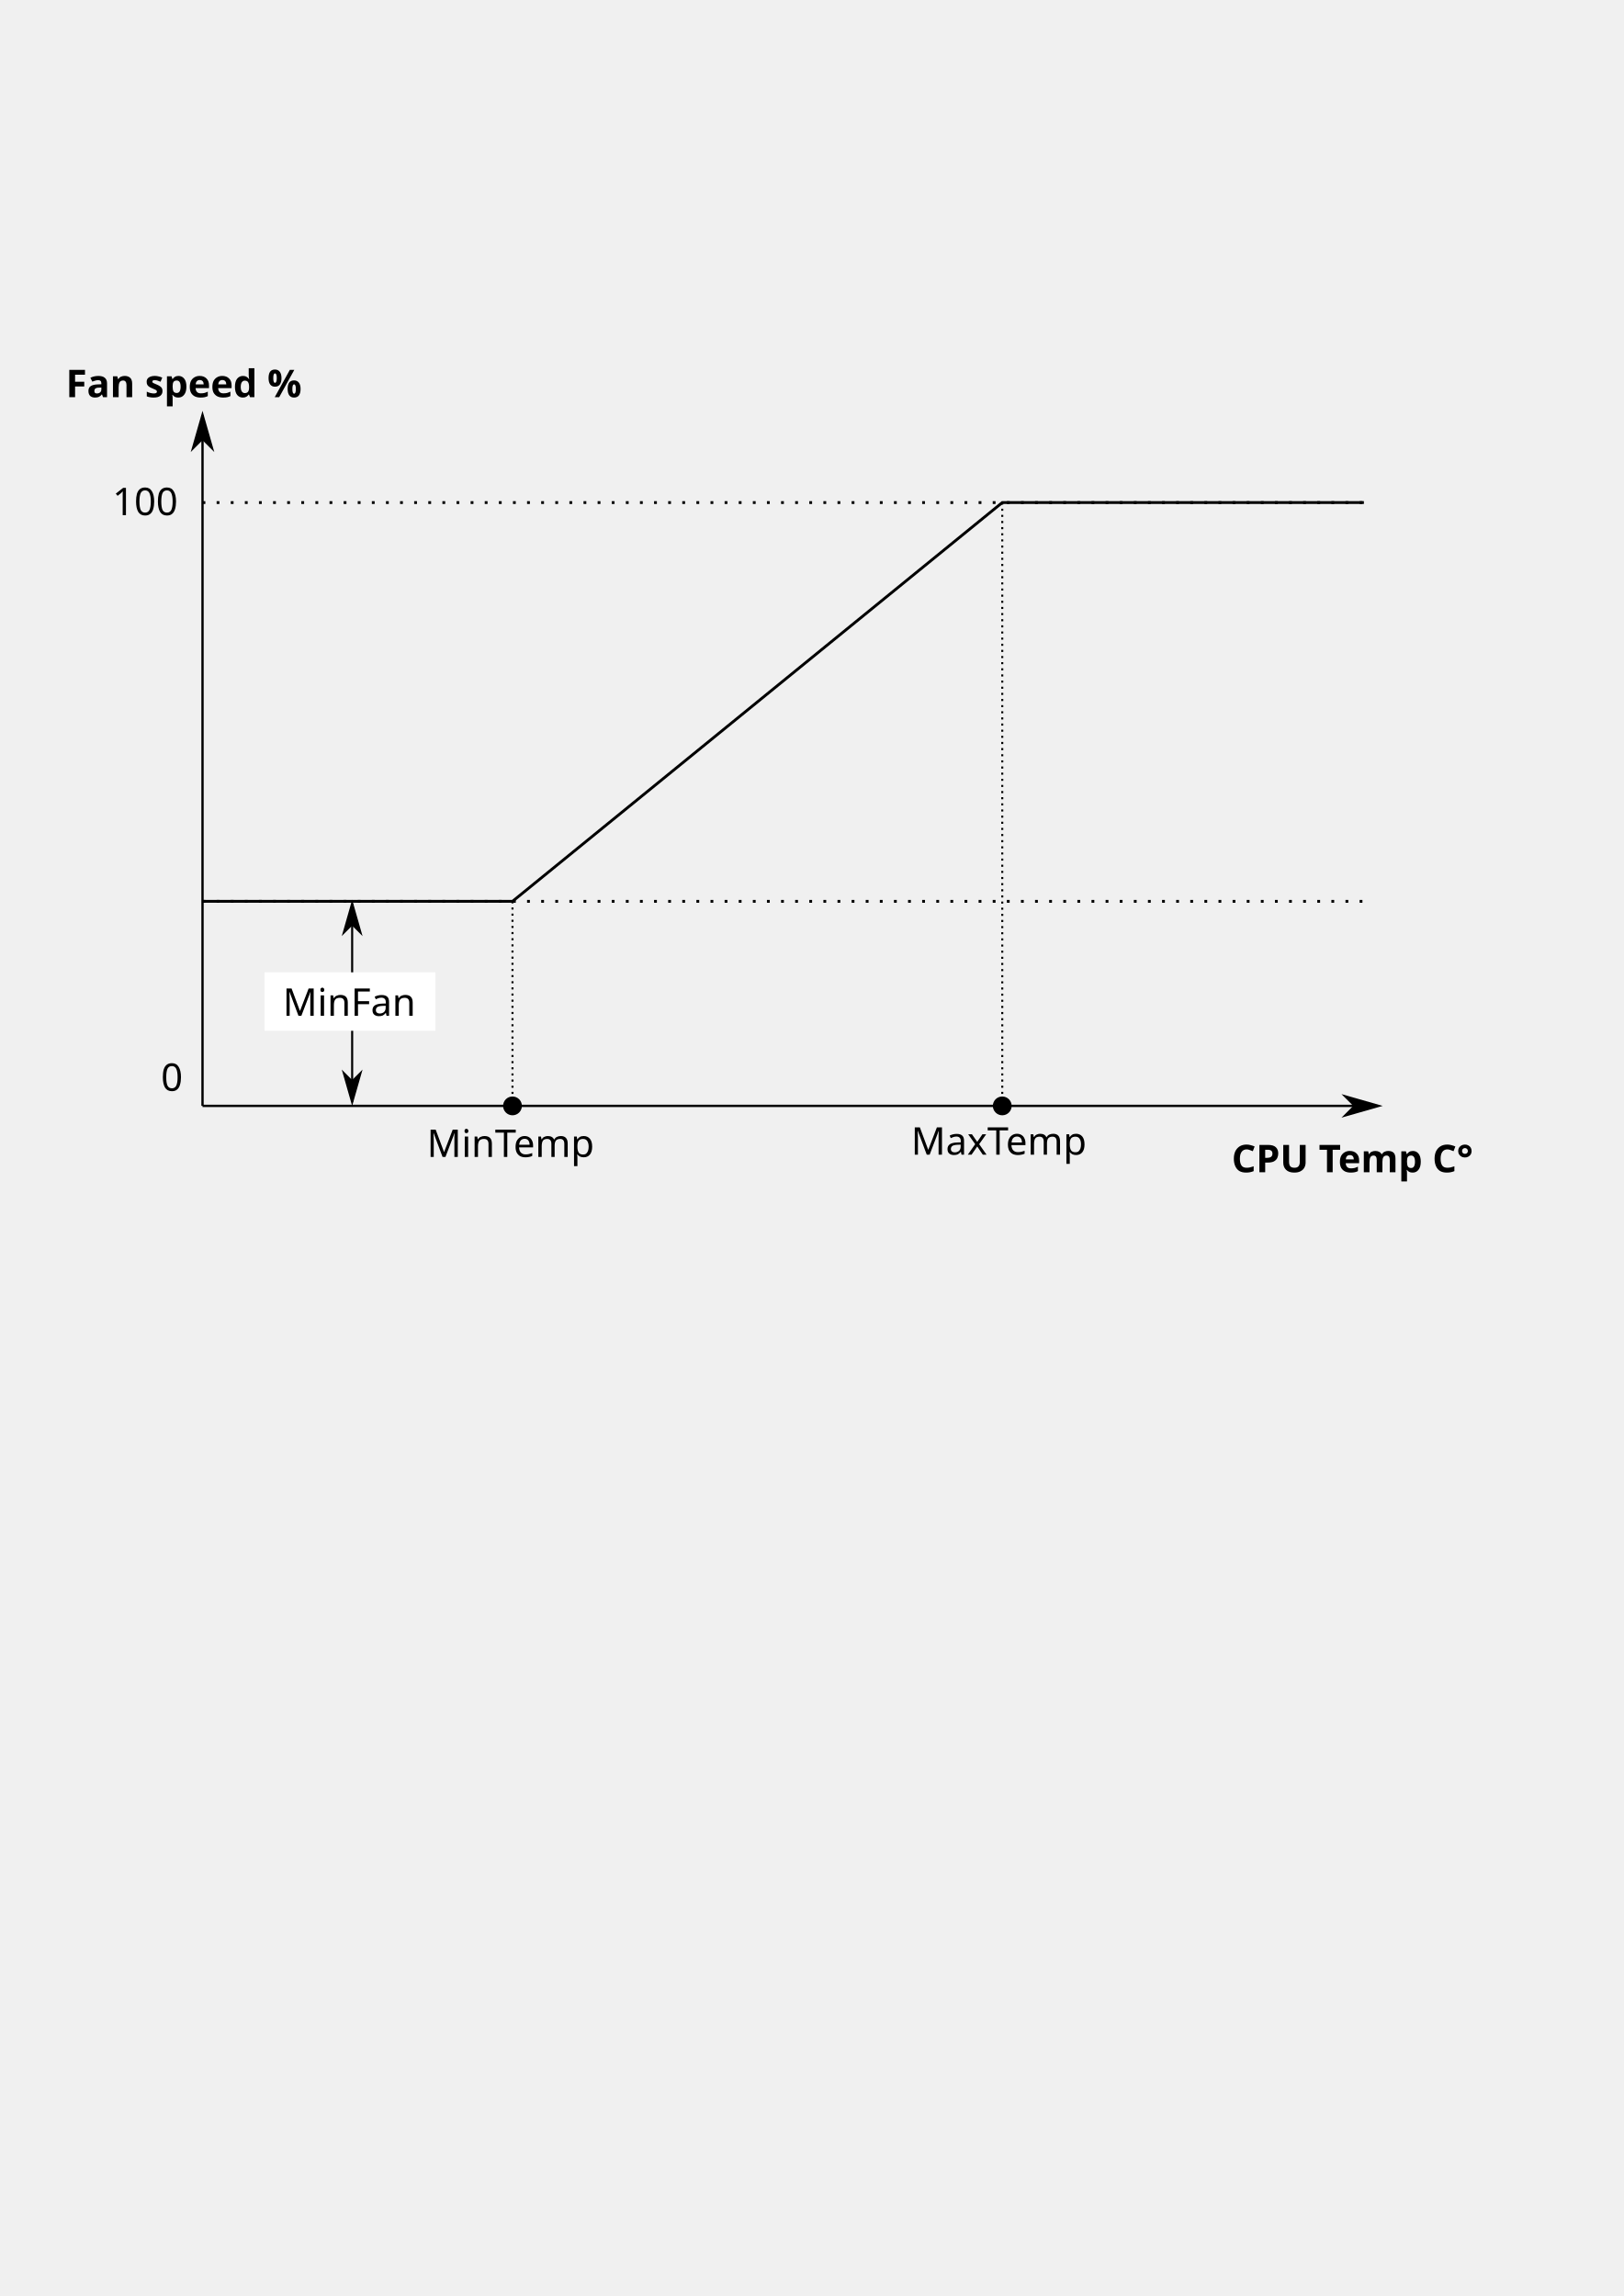
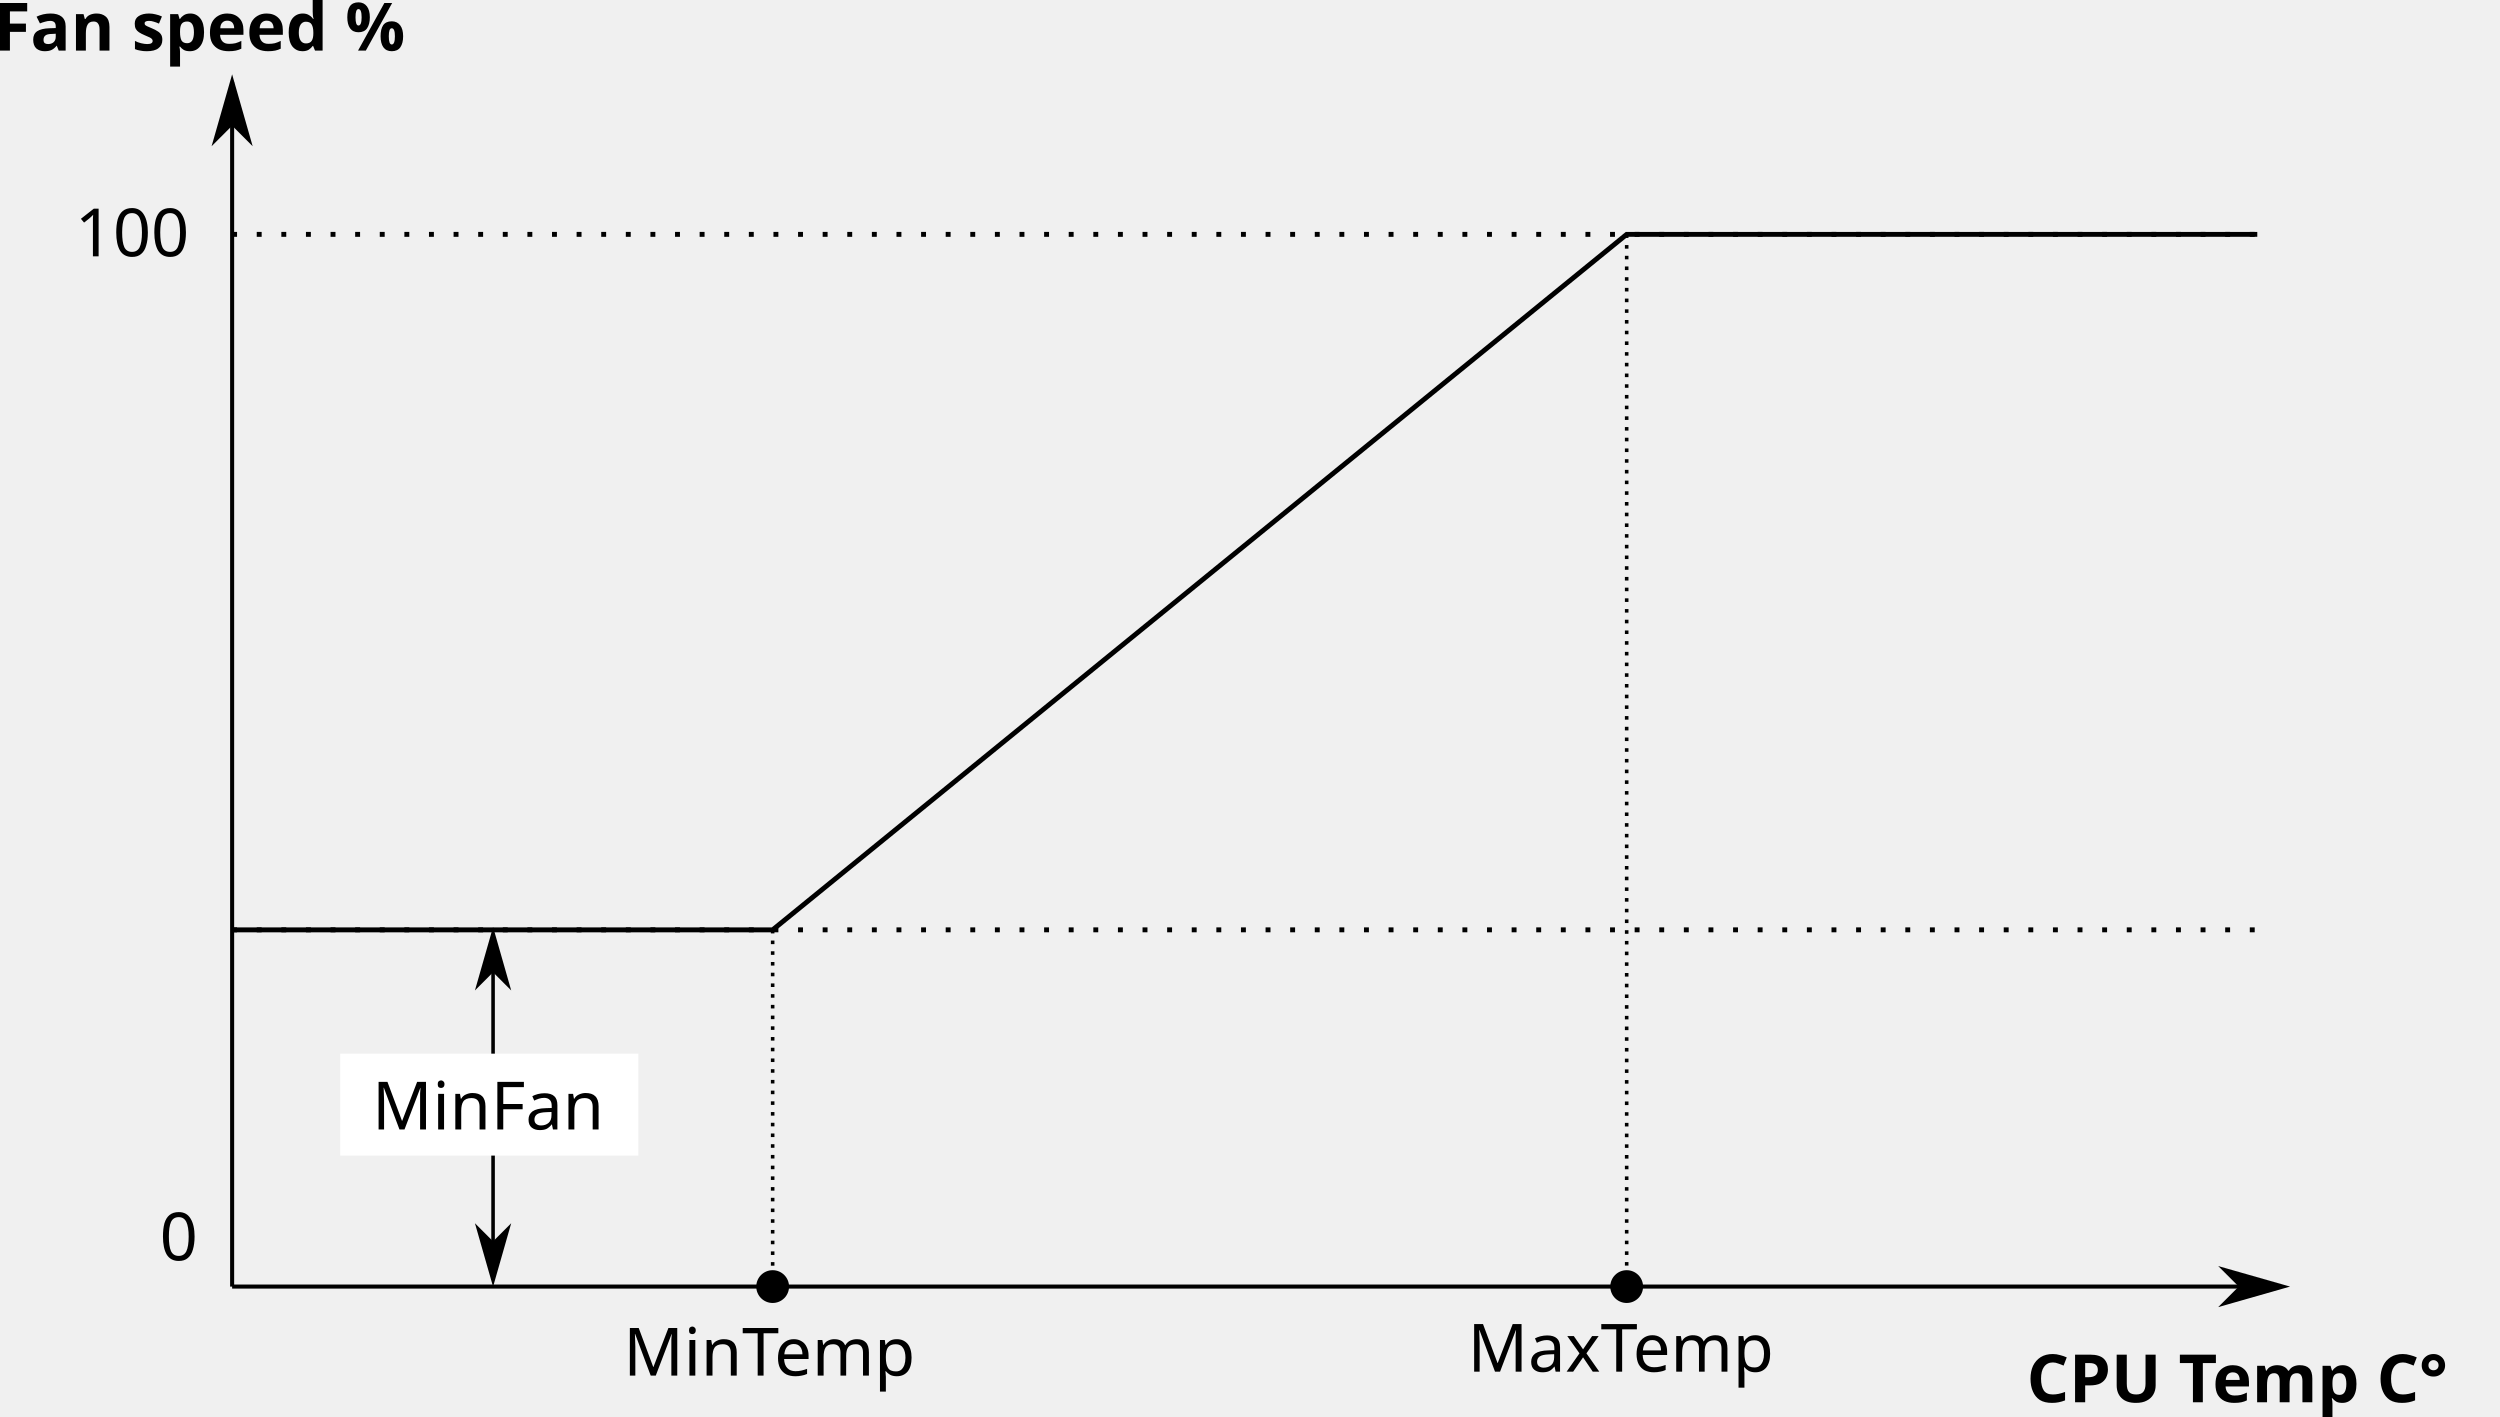
- <svg xmlns="http://www.w3.org/2000/svg" id="svg8" version="1.1" viewBox="0 0 210 297" height="297mm" width="210mm">
+ <svg xmlns="http://www.w3.org/2000/svg" id="svg8" version="1.1" viewBox="0 0 185.425 105.032" height="105.032mm" width="185.425mm">
  <defs id="defs2">
-     <marker orient="auto" refY="0.0" refX="0.0" id="marker5189" style="overflow:visible">
-       <path id="path5187" d="M 0.0,0.0 L 5.0,-5.0 L -12.5,0.0 L 5.0,5.0 L 0.0,0.0 z " style="fill-rule:evenodd;stroke:#000000;stroke-width:1pt;stroke-opacity:1;fill:#000000;fill-opacity:1" transform="scale(0.8) translate(12.5,0)" />
+     <marker orient="auto" refY="0" refX="0" id="marker5189" style="overflow:visible">
+       <path id="path5187" d="M 0,0 5,-5 -12.5,0 5,5 Z" style="fill:#000000;fill-opacity:1;fill-rule:evenodd;stroke:#000000;stroke-width:1pt;stroke-opacity:1" transform="matrix(0.8,0,0,0.8,10,0)" />
    </marker>
-     <marker style="overflow:visible" id="Arrow1Lstart" refX="0.0" refY="0.0" orient="auto">
-       <path transform="scale(0.8) translate(12.5,0)" style="fill-rule:evenodd;stroke:#000000;stroke-width:1pt;stroke-opacity:1;fill:#000000;fill-opacity:1" d="M 0.0,0.0 L 5.0,-5.0 L -12.5,0.0 L 5.0,5.0 L 0.0,0.0 z " id="path4526" />
+     <marker style="overflow:visible" id="Arrow1Lstart" refX="0" refY="0" orient="auto">
+       <path transform="matrix(0.8,0,0,0.8,10,0)" style="fill:#000000;fill-opacity:1;fill-rule:evenodd;stroke:#000000;stroke-width:1pt;stroke-opacity:1" d="M 0,0 5,-5 -12.5,0 5,5 Z" id="path4526" />
    </marker>
-     <marker style="overflow:visible;" id="marker4810" refX="0.0" refY="0.0" orient="auto">
-       <path transform="scale(0.8) rotate(180) translate(12.5,0)" style="fill-rule:evenodd;stroke:#000000;stroke-width:1pt;stroke-opacity:1;fill:#000000;fill-opacity:1" d="M 0.0,0.0 L 5.0,-5.0 L -12.5,0.0 L 5.0,5.0 L 0.0,0.0 z " id="path4808" />
+     <marker style="overflow:visible" id="marker4810" refX="0" refY="0" orient="auto">
+       <path transform="matrix(-0.8,0,0,-0.8,-10,0)" style="fill:#000000;fill-opacity:1;fill-rule:evenodd;stroke:#000000;stroke-width:1pt;stroke-opacity:1" d="M 0,0 5,-5 -12.5,0 5,5 Z" id="path4808" />
    </marker>
-     <marker style="overflow:visible;" id="Arrow1Lend" refX="0.0" refY="0.0" orient="auto">
-       <path transform="scale(0.8) rotate(180) translate(12.5,0)" style="fill-rule:evenodd;stroke:#000000;stroke-width:1pt;stroke-opacity:1;fill:#000000;fill-opacity:1" d="M 0.0,0.0 L 5.0,-5.0 L -12.5,0.0 L 5.0,5.0 L 0.0,0.0 z " id="path4529" />
+     <marker style="overflow:visible" id="Arrow1Lend" refX="0" refY="0" orient="auto">
+       <path transform="matrix(-0.8,0,0,-0.8,-10,0)" style="fill:#000000;fill-opacity:1;fill-rule:evenodd;stroke:#000000;stroke-width:1pt;stroke-opacity:1" d="M 0,0 5,-5 -12.5,0 5,5 Z" id="path4529" />
    </marker>
  </defs>
-   <g id="layer1">
-     <path id="path10" d="m 26.192,143.053 c 152.334,0 152.056,0 152.056,0" style="fill:none;stroke:#000000;stroke-width:0.3;stroke-linecap:butt;stroke-linejoin:miter;stroke-opacity:1;marker-end:url(#Arrow1Lstart);stroke-miterlimit:4;stroke-dasharray:none" />
+   <g id="layer1" transform="translate(-8.975032,-47.6269)">
+     <path id="path10" d="m 26.192,143.053 c 152.334,0 152.056,0 152.056,0" style="fill:none;stroke:#000000;stroke-width:0.3;stroke-linecap:butt;stroke-linejoin:miter;stroke-miterlimit:4;stroke-dasharray:none;stroke-opacity:1;marker-end:url(#Arrow1Lstart)" />
    <path id="path12" d="m 26.192,143.053 c 0,-89.33 0,-89.33 0,-89.33" style="fill:none;stroke:#000000;stroke-width:0.3;stroke-linecap:butt;stroke-linejoin:miter;stroke-miterlimit:4;stroke-dasharray:none;stroke-opacity:1;marker-end:url(#Arrow1Lend)" />
    <text id="text5092" y="51.379" x="8.522" style="font-style:normal;font-weight:normal;font-size:10.583px;line-height:1.25;font-family:sans-serif;letter-spacing:0px;word-spacing:0px;fill:#000000;fill-opacity:1;stroke:none;stroke-width:0.265" xml:space="preserve">
      <tspan style="font-style:normal;font-variant:normal;font-weight:bold;font-stretch:normal;font-size:4.939px;font-family:sans-serif;-inkscape-font-specification:'sans-serif, Bold';font-variant-ligatures:normal;font-variant-caps:normal;font-variant-numeric:normal;font-feature-settings:normal;text-align:start;writing-mode:lr-tb;text-anchor:start;stroke-width:0.265" y="51.379" x="8.522" id="tspan5090">Fan speed %</tspan>
    </text>
    <text id="text5092-4" y="151.632" x="159.297" style="font-style:normal;font-weight:normal;font-size:10.583px;line-height:1.25;font-family:sans-serif;letter-spacing:0px;word-spacing:0px;fill:#000000;fill-opacity:1;stroke:none;stroke-width:0.265" xml:space="preserve">
-       <tspan y="151.632" x="159.297" style="font-style:normal;font-variant:normal;font-weight:bold;font-stretch:normal;font-size:4.939px;font-family:sans-serif;-inkscape-font-specification:'sans-serif, Bold';font-variant-ligatures:normal;font-variant-caps:normal;font-variant-numeric:normal;font-feature-settings:normal;text-align:start;writing-mode:lr;text-anchor:start" id="tspan5112">CPU Temp C°</tspan>
+       <tspan y="151.632" x="159.297" style="font-style:normal;font-variant:normal;font-weight:bold;font-stretch:normal;font-size:4.939px;font-family:sans-serif;-inkscape-font-specification:'sans-serif, Bold';font-variant-ligatures:normal;font-variant-caps:normal;font-variant-numeric:normal;font-feature-settings:normal;text-align:start;writing-mode:lr-tb;text-anchor:start" id="tspan5112">CPU Temp C°</tspan>
    </text>
    <text id="text5092-7" y="66.634" x="14.538" style="font-style:normal;font-weight:normal;font-size:10.583px;line-height:1.25;font-family:sans-serif;letter-spacing:0px;word-spacing:0px;fill:#000000;fill-opacity:1;stroke:none;stroke-width:0.265" xml:space="preserve">
      <tspan style="font-style:normal;font-variant:normal;font-weight:normal;font-stretch:normal;font-size:4.939px;font-family:sans-serif;-inkscape-font-specification:'sans-serif, Normal';font-variant-ligatures:normal;font-variant-caps:normal;font-variant-numeric:normal;font-feature-settings:normal;text-align:start;writing-mode:lr-tb;text-anchor:start;stroke-width:0.265" y="66.634" x="14.538" id="tspan5090-1">100</tspan>
    </text>
    <text id="text5092-7-0" y="141.103" x="20.827" style="font-style:normal;font-weight:normal;font-size:10.583px;line-height:1.25;font-family:sans-serif;letter-spacing:0px;word-spacing:0px;fill:#000000;fill-opacity:1;stroke:none;stroke-width:0.265" xml:space="preserve">
      <tspan style="font-style:normal;font-variant:normal;font-weight:normal;font-stretch:normal;font-size:4.939px;font-family:sans-serif;-inkscape-font-specification:'sans-serif, Normal';font-variant-ligatures:normal;font-variant-caps:normal;font-variant-numeric:normal;font-feature-settings:normal;text-align:start;writing-mode:lr-tb;text-anchor:start;stroke-width:0.265" y="141.103" x="20.827" id="tspan5090-1-4">0</tspan>
    </text>
-     <path id="path5156" d="M 26.192,65.01 H 176.398" style="fill:none;stroke:#000000;stroke-width:0.365;stroke-linecap:butt;stroke-linejoin:miter;stroke-opacity:1;stroke-miterlimit:4;stroke-dasharray:0.365, 1.46;stroke-dashoffset:0" />
+     <path id="path5156" d="M 26.192,65.01 H 176.398" style="fill:none;stroke:#000000;stroke-width:0.365;stroke-linecap:butt;stroke-linejoin:miter;stroke-miterlimit:4;stroke-dasharray:0.365, 1.46;stroke-dashoffset:0;stroke-opacity:1" />
    <path id="path5156-1" d="M 26.192,116.593 H 176.398" style="fill:none;stroke:#000000;stroke-width:0.365;stroke-linecap:butt;stroke-linejoin:miter;stroke-miterlimit:4;stroke-dasharray:0.365, 1.46;stroke-dashoffset:0;stroke-opacity:1" />
-     <path id="path5175" d="M 66.283,116.593 V 142.975" style="fill:none;stroke:#000000;stroke-width:0.265;stroke-linecap:butt;stroke-linejoin:miter;stroke-opacity:1;stroke-miterlimit:4;stroke-dasharray:0.265,0.53;stroke-dashoffset:0" />
-     <path id="path5177" d="m 129.626,65.01 c 0,77.965 0,77.965 0,77.965" style="fill:none;stroke:#000000;stroke-width:0.265;stroke-linecap:butt;stroke-linejoin:miter;stroke-opacity:1;stroke-miterlimit:4;stroke-dasharray:0.265,0.529;stroke-dashoffset:0" />
+     <path id="path5175" d="M 66.283,116.593 V 142.975" style="fill:none;stroke:#000000;stroke-width:0.265;stroke-linecap:butt;stroke-linejoin:miter;stroke-miterlimit:4;stroke-dasharray:0.265, 0.53;stroke-dashoffset:0;stroke-opacity:1" />
+     <path id="path5177" d="m 129.626,65.01 c 0,77.965 0,77.965 0,77.965" style="fill:none;stroke:#000000;stroke-width:0.265;stroke-linecap:butt;stroke-linejoin:miter;stroke-miterlimit:4;stroke-dasharray:0.265, 0.529;stroke-dashoffset:0;stroke-opacity:1" />
    <path id="path5179" d="m 45.546,116.894 v 25.655" style="fill:none;stroke:#000000;stroke-width:0.265px;stroke-linecap:butt;stroke-linejoin:miter;stroke-opacity:1;marker-start:url(#marker5189);marker-end:url(#marker4810)" />
    <g transform="translate(4.535715,0.5669643)" id="g5616">
      <rect style="fill:#ffffff;fill-opacity:1;stroke:none;stroke-width:0.365;stroke-miterlimit:4;stroke-dasharray:none;stroke-dashoffset:0;stroke-opacity:1" id="rect5611" width="22.112" height="7.56" x="29.671" y="125.21" />
      <text xml:space="preserve" style="font-style:normal;font-weight:normal;font-size:10.583px;line-height:1.25;font-family:sans-serif;letter-spacing:0px;word-spacing:0px;fill:#000000;fill-opacity:1;stroke:none;stroke-width:0.265" x="32.034" y="130.831" id="text5092-7-7">
        <tspan id="tspan5090-1-9" x="32.034" y="130.831" style="font-style:normal;font-variant:normal;font-weight:normal;font-stretch:normal;font-size:4.939px;font-family:sans-serif;-inkscape-font-specification:'sans-serif, Normal';font-variant-ligatures:normal;font-variant-caps:normal;font-variant-numeric:normal;font-feature-settings:normal;text-align:start;writing-mode:lr-tb;text-anchor:start;fill:#000000;fill-opacity:1;stroke-width:0.265">MinFan</tspan>
      </text>
    </g>
    <text id="text5092-7-7-2" y="149.654" x="55.208" style="font-style:normal;font-weight:normal;font-size:10.583px;line-height:1.25;font-family:sans-serif;letter-spacing:0px;word-spacing:0px;fill:#000000;fill-opacity:1;stroke:none;stroke-width:0.265" xml:space="preserve">
      <tspan style="font-style:normal;font-variant:normal;font-weight:normal;font-stretch:normal;font-size:4.939px;font-family:sans-serif;-inkscape-font-specification:'sans-serif, Normal';font-variant-ligatures:normal;font-variant-caps:normal;font-variant-numeric:normal;font-feature-settings:normal;text-align:start;writing-mode:lr-tb;text-anchor:start;fill:#000000;fill-opacity:1;stroke-width:0.265" y="149.654" x="55.208" id="tspan5090-1-9-1">MinTemp</tspan>
    </text>
    <text id="text5092-7-7-2-8" y="149.364" x="117.827" style="font-style:normal;font-weight:normal;font-size:10.583px;line-height:1.25;font-family:sans-serif;letter-spacing:0px;word-spacing:0px;fill:#000000;fill-opacity:1;stroke:none;stroke-width:0.265" xml:space="preserve">
      <tspan style="font-style:normal;font-variant:normal;font-weight:normal;font-stretch:normal;font-size:4.939px;font-family:sans-serif;-inkscape-font-specification:'sans-serif, Normal';font-variant-ligatures:normal;font-variant-caps:normal;font-variant-numeric:normal;font-feature-settings:normal;text-align:start;writing-mode:lr-tb;text-anchor:start;fill:#000000;fill-opacity:1;stroke-width:0.265" y="149.364" x="117.827" id="tspan5090-1-9-1-7">MaxTemp</tspan>
    </text>
    <circle r="1.216" cy="143.053" cx="66.283" id="path5667" style="fill:#000000;fill-opacity:1;stroke:none;stroke-width:0.365;stroke-miterlimit:4;stroke-dasharray:none;stroke-dashoffset:0;stroke-opacity:1" />
    <circle r="1.216" cy="143.053" cx="129.626" id="path5667-0" style="fill:#000000;fill-opacity:1;stroke:none;stroke-width:0.365;stroke-miterlimit:4;stroke-dasharray:none;stroke-dashoffset:0;stroke-opacity:1" />
-     <path id="path5158" d="M 26.192,116.593 H 66.283 L 129.626,65.01 h 46.772 v 0" style="fill:none;stroke:#000000;stroke-width:0.365;stroke-linecap:butt;stroke-linejoin:miter;stroke-opacity:1;stroke-miterlimit:4;stroke-dasharray:none" />
+     <path id="path5158" d="M 26.192,116.593 H 66.283 L 129.626,65.01 h 46.772 v 0" style="fill:none;stroke:#000000;stroke-width:0.365;stroke-linecap:butt;stroke-linejoin:miter;stroke-miterlimit:4;stroke-dasharray:none;stroke-opacity:1" />
  </g>
</svg>
